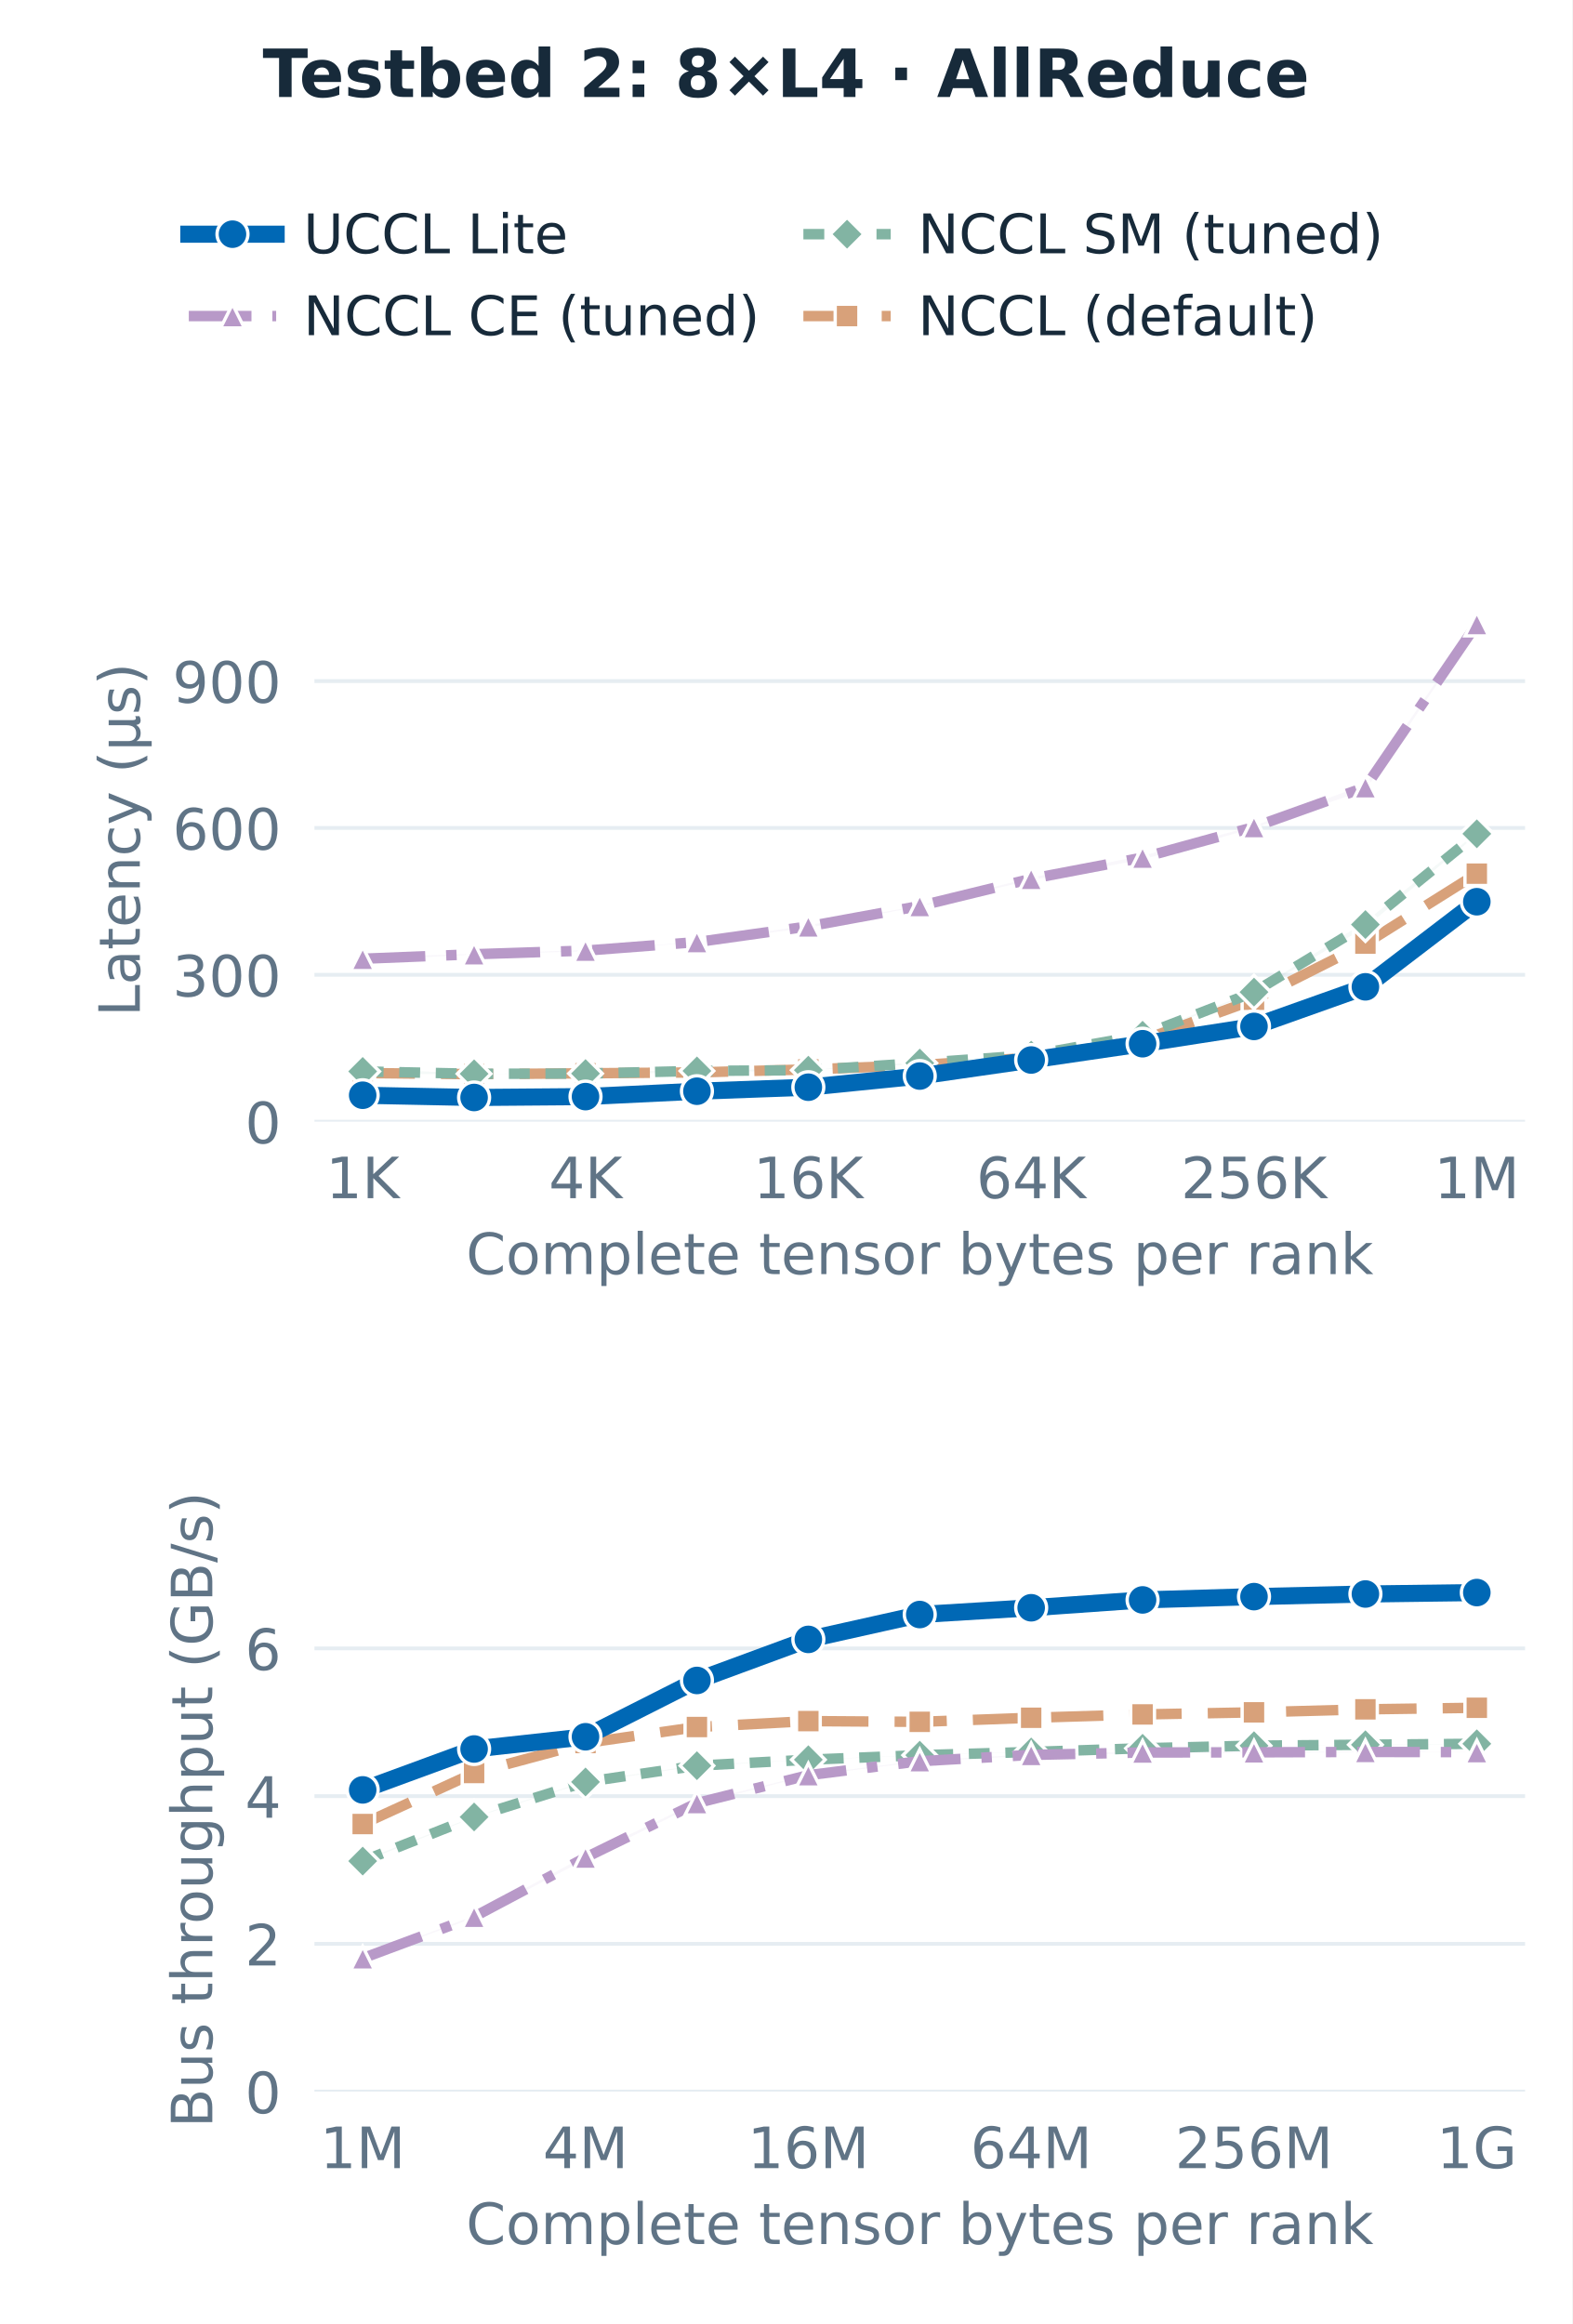
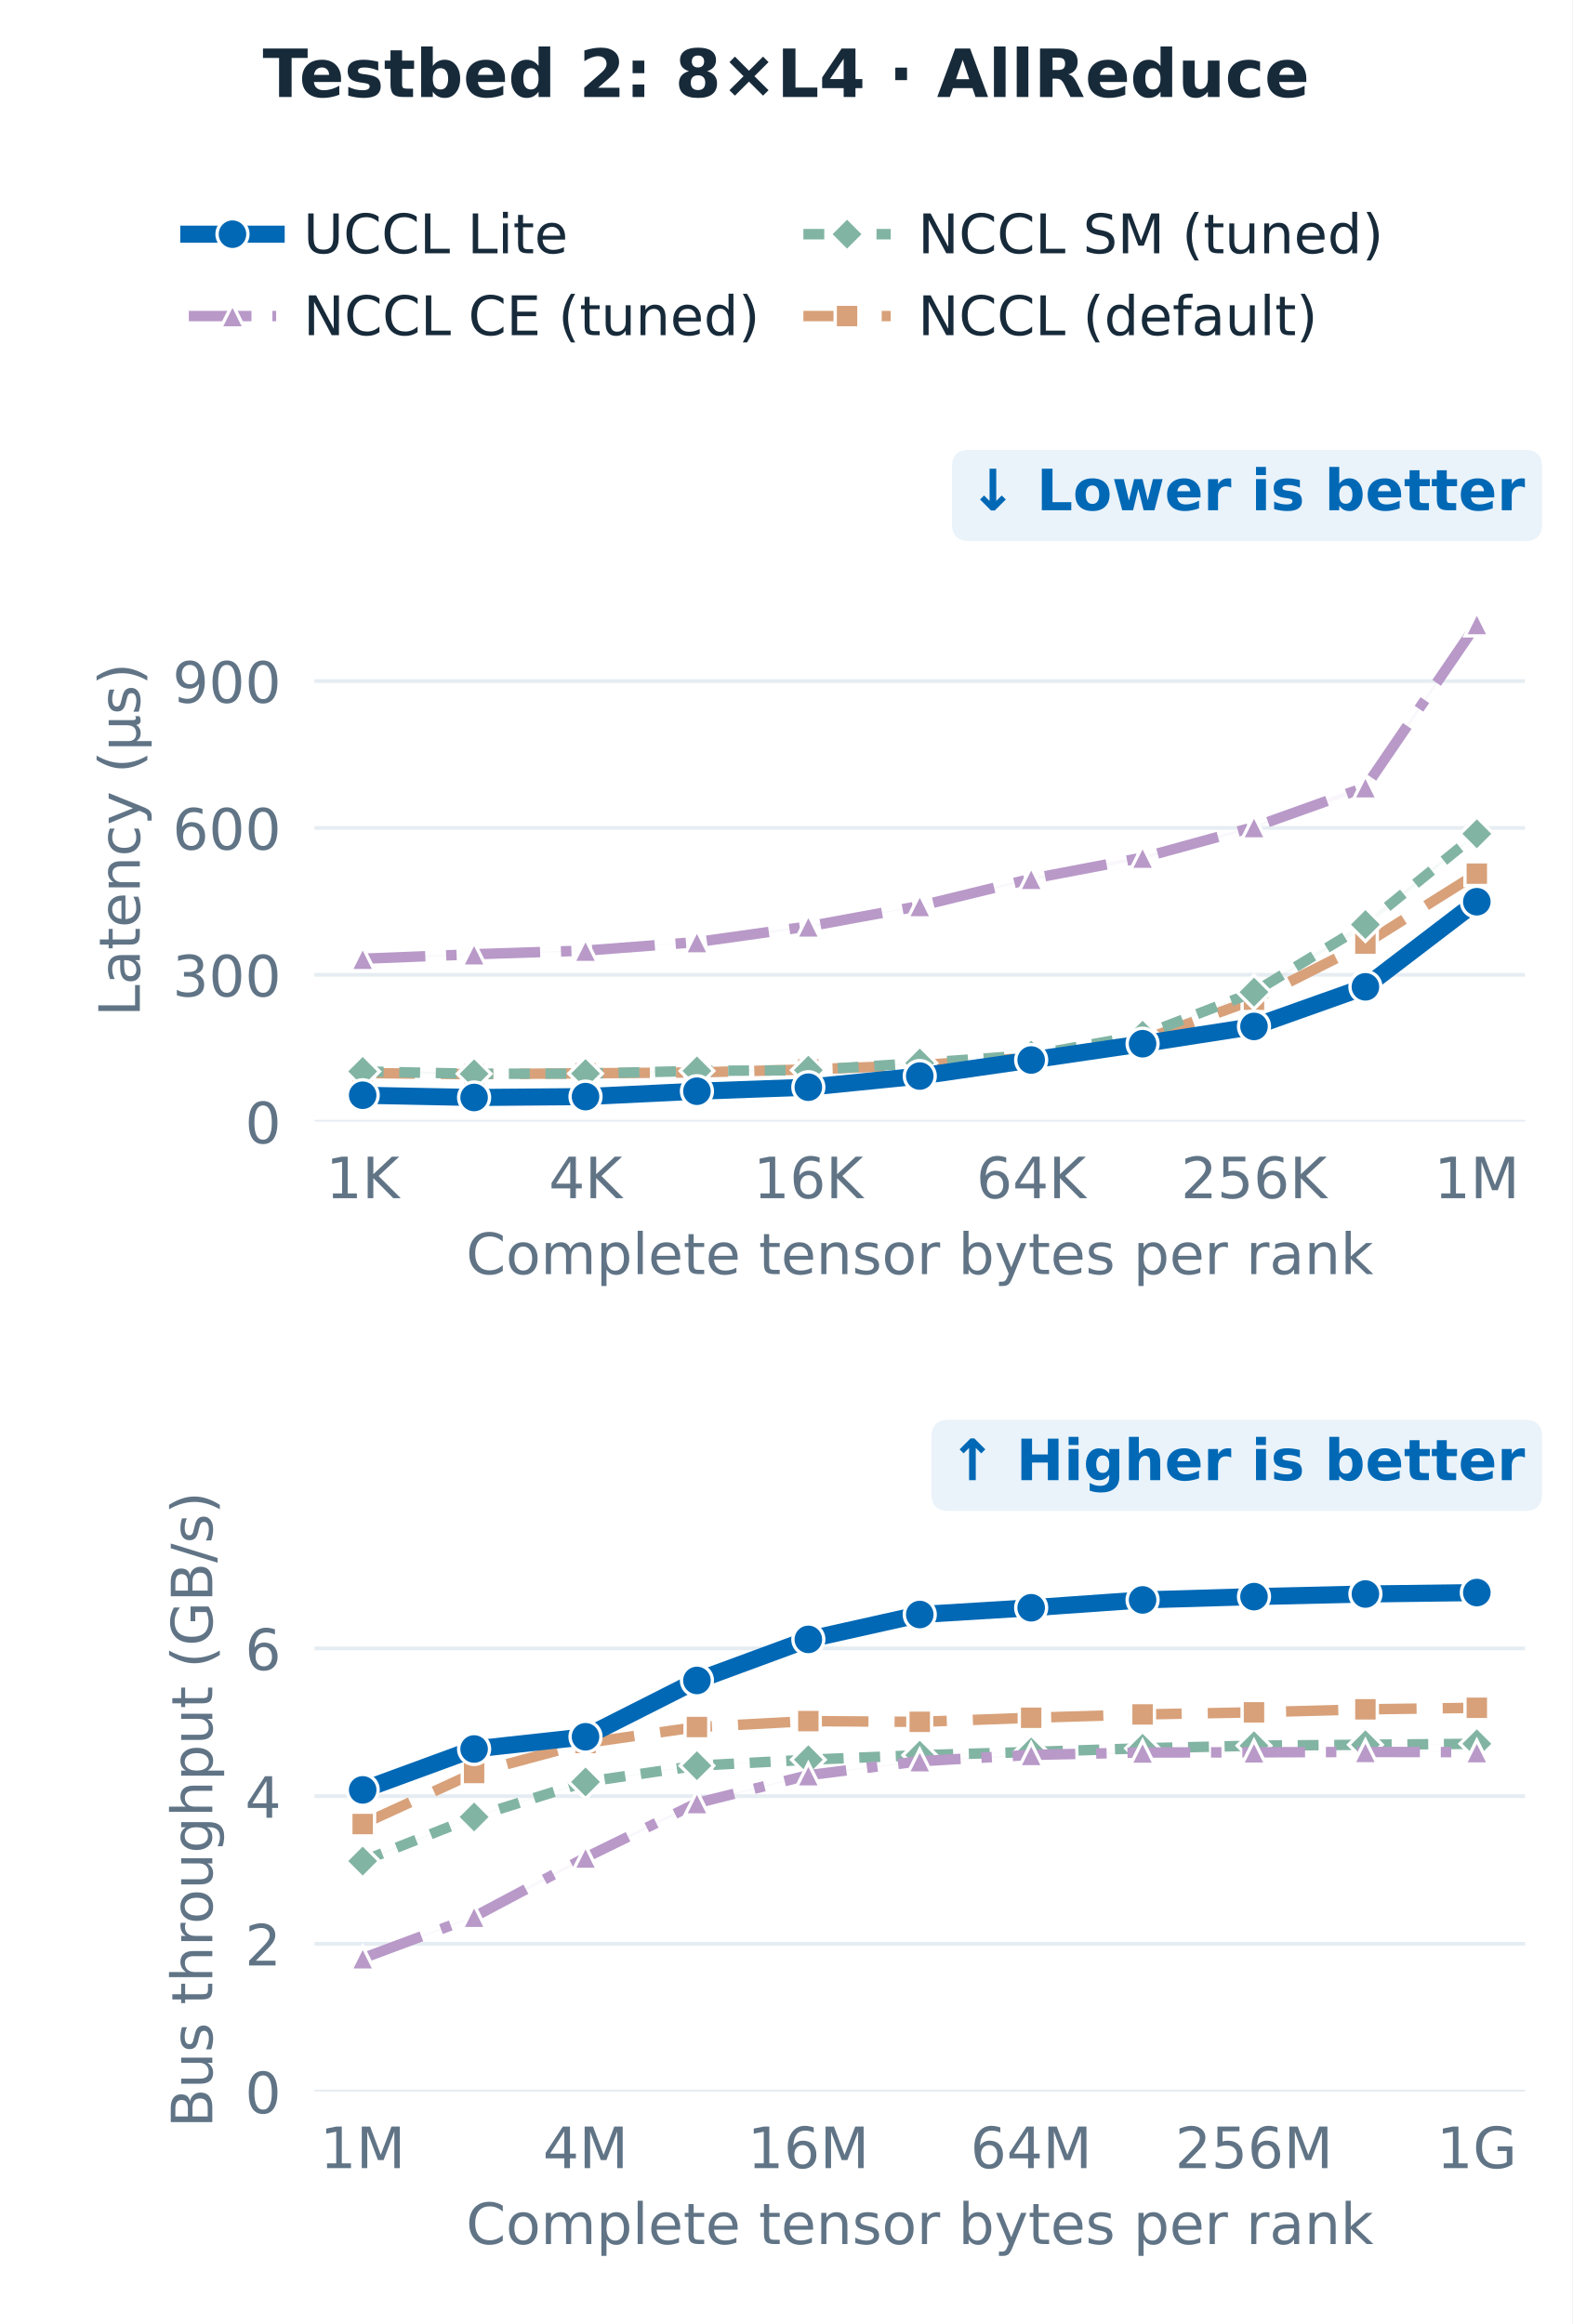
<svg xmlns="http://www.w3.org/2000/svg" xmlns:xlink="http://www.w3.org/1999/xlink" width="331.2pt" height="489.6pt" viewBox="0 0 331.2 489.6" version="1.1">
  <defs>
    <style type="text/css">*{stroke-linejoin: round; stroke-linecap: butt}</style>
  </defs>
  <g id="figure_1">
    <g id="patch_1">
      <path d="M 0 489.6 L 331.2 489.6 L 331.2 0 L 0 0 z " style="fill: #ffffff" />
    </g>
    <g id="axes_1">
      <g id="patch_2">
        <path d="M 66.24 236.304 L 321.264 236.304 L 321.264 117.504 L 66.24 117.504 z " style="fill: #ffffff" />
      </g>
      <g id="matplotlib.axis_1">
        <g id="xtick_1">
          <g id="line2d_1" />
          <g id="text_1">
            <text style="font-size: 12px; font-family: 'DejaVu Sans'; text-anchor: middle; fill: #607486" x="76.402" y="252.421" transform="rotate(-0 76.40159 252.4212)">1K</text>
          </g>
        </g>
        <g id="xtick_2">
          <g id="line2d_2" />
          <g id="text_2">
            <text style="font-size: 12px; font-family: 'DejaVu Sans'; text-anchor: middle; fill: #607486" x="123.342" y="252.421" transform="rotate(-0 123.3418 252.4212)">4K</text>
          </g>
        </g>
        <g id="xtick_3">
          <g id="line2d_3" />
          <g id="text_3">
            <text style="font-size: 12px; font-family: 'DejaVu Sans'; text-anchor: middle; fill: #607486" x="170.282" y="252.421" transform="rotate(-0 170.2819 252.4212)">16K</text>
          </g>
        </g>
        <g id="xtick_4">
          <g id="line2d_4" />
          <g id="text_4">
            <text style="font-size: 12px; font-family: 'DejaVu Sans'; text-anchor: middle; fill: #607486" x="217.222" y="252.421" transform="rotate(-0 217.2221 252.4212)">64K</text>
          </g>
        </g>
        <g id="xtick_5">
          <g id="line2d_5" />
          <g id="text_5">
            <text style="font-size: 12px; font-family: 'DejaVu Sans'; text-anchor: middle; fill: #607486" x="264.162" y="252.421" transform="rotate(-0 264.1622 252.4212)">256K</text>
          </g>
        </g>
        <g id="xtick_6">
          <g id="line2d_6" />
          <g id="text_6">
            <text style="font-size: 12px; font-family: 'DejaVu Sans'; text-anchor: middle; fill: #607486" x="311.102" y="252.421" transform="rotate(-0 311.1024 252.4212)">1M</text>
          </g>
        </g>
        <g id="text_7">
          <text style="font-size: 12px; font-family: 'DejaVu Sans'; text-anchor: middle; fill: #607486" x="193.752" y="268.422" transform="rotate(-0 193.752 268.4221)">Complete tensor bytes per rank</text>
        </g>
      </g>
      <g id="matplotlib.axis_2">
        <g id="ytick_1">
          <g id="line2d_7">
            <path d="M 66.24 236.304 L 321.264 236.304 " clip-path="url(#p69f9a40dbc)" style="fill: none; stroke: #e6edf2; stroke-width: 0.8; stroke-linecap: square" />
          </g>
          <g id="line2d_8" />
          <g id="text_8">
            <text style="font-size: 12px; font-family: 'DejaVu Sans'; text-anchor: end; fill: #607486" x="59.24" y="240.863" transform="rotate(-0 59.24 240.8626)">0</text>
          </g>
        </g>
        <g id="ytick_2">
          <g id="line2d_9">
            <path d="M 66.24 205.364 L 321.264 205.364 " clip-path="url(#p69f9a40dbc)" style="fill: none; stroke: #e6edf2; stroke-width: 0.8; stroke-linecap: square" />
          </g>
          <g id="line2d_10" />
          <g id="text_9">
            <text style="font-size: 12px; font-family: 'DejaVu Sans'; text-anchor: end; fill: #607486" x="59.24" y="209.923" transform="rotate(-0 59.24 209.9228)">300</text>
          </g>
        </g>
        <g id="ytick_3">
          <g id="line2d_11">
            <path d="M 66.24 174.424 L 321.264 174.424 " clip-path="url(#p69f9a40dbc)" style="fill: none; stroke: #e6edf2; stroke-width: 0.8; stroke-linecap: square" />
          </g>
          <g id="line2d_12" />
          <g id="text_10">
            <text style="font-size: 12px; font-family: 'DejaVu Sans'; text-anchor: end; fill: #607486" x="59.24" y="178.983" transform="rotate(-0 59.24 178.9829)">600</text>
          </g>
        </g>
        <g id="ytick_4">
          <g id="line2d_13">
            <path d="M 66.24 143.484 L 321.264 143.484 " clip-path="url(#p69f9a40dbc)" style="fill: none; stroke: #e6edf2; stroke-width: 0.8; stroke-linecap: square" />
          </g>
          <g id="line2d_14" />
          <g id="text_11">
            <text style="font-size: 12px; font-family: 'DejaVu Sans'; text-anchor: end; fill: #607486" x="59.24" y="148.043" transform="rotate(-0 59.24 148.0431)">900</text>
          </g>
        </g>
        <g id="text_12">
          <text style="font-size: 12px; font-family: 'DejaVu Sans'; text-anchor: middle; fill: #607486" x="29.452" y="176.904" transform="rotate(-90 29.45219 176.904)">Latency (µs)</text>
        </g>
      </g>
      <g id="FillBetweenPolyCollection_1">
        <defs>
          <path id="mda853a111b" d="M 76.402 -264.49 L 76.402 -263.276 L 99.872 -263.378 L 123.342 -263.329 L 146.812 -263.644 L 170.282 -264.121 L 193.752 -265.441 L 217.222 -267.131 L 240.692 -271.249 L 264.162 -280.485 L 287.632 -294.219 L 311.102 -313.702 L 311.102 -314.179 L 311.102 -314.179 L 287.632 -295.434 L 264.162 -280.701 L 240.692 -271.777 L 217.222 -267.5 L 193.752 -265.86 L 170.282 -264.174 L 146.812 -264.332 L 123.342 -263.54 L 99.872 -263.382 L 76.402 -264.49 z " />
        </defs>
        <g clip-path="url(#p69f9a40dbc)">
          <use xlink:href="#mda853a111b" x="0" y="489.6" style="fill: #82b4a3; fill-opacity: 0.08" />
        </g>
      </g>
      <g id="FillBetweenPolyCollection_2">
        <defs>
          <path id="m44341cc699" d="M 76.402 -287.988 L 76.402 -287.249 L 99.872 -288.516 L 123.342 -289.203 L 146.812 -291.104 L 170.282 -294.166 L 193.752 -298.655 L 217.222 -304.199 L 240.692 -308.529 L 264.162 -315.129 L 287.632 -323.156 L 311.102 -357.848 L 311.102 -358.429 L 311.102 -358.429 L 287.632 -324.37 L 264.162 -315.605 L 240.692 -309.321 L 217.222 -304.727 L 193.752 -298.813 L 170.282 -294.694 L 146.812 -291.156 L 123.342 -289.467 L 99.872 -288.622 L 76.402 -287.988 z " />
        </defs>
        <g clip-path="url(#p69f9a40dbc)">
          <use xlink:href="#m44341cc699" x="0" y="489.6" style="fill: #b899c8; fill-opacity: 0.08" />
        </g>
      </g>
      <g id="line2d_15">
        <path d="M 76.402 226.06 L 99.872 226.298 L 123.342 226.113 L 146.812 225.928 L 170.282 225.295 L 193.752 224.397 L 217.222 222.813 L 240.692 219.143 L 264.162 210.615 L 287.632 198.787 L 311.102 184.054 " clip-path="url(#p69f9a40dbc)" style="fill: none; stroke-dasharray: 11,5.5; stroke-dashoffset: 0; stroke: #d8a17a; stroke-width: 2.2" />
        <defs>
          <path id="m4c7a17d4e1" d="M -2.5 2.5 L 2.5 2.5 L 2.5 -2.5 L -2.5 -2.5 z " style="stroke: #ffffff; stroke-width: 0.7; stroke-linejoin: miter" />
        </defs>
        <g clip-path="url(#p69f9a40dbc)">
          <use xlink:href="#m4c7a17d4e1" x="76.402" y="226.06" style="fill: #d8a17a; stroke: #ffffff; stroke-width: 0.7; stroke-linejoin: miter" />
          <use xlink:href="#m4c7a17d4e1" x="99.872" y="226.298" style="fill: #d8a17a; stroke: #ffffff; stroke-width: 0.7; stroke-linejoin: miter" />
          <use xlink:href="#m4c7a17d4e1" x="123.342" y="226.113" style="fill: #d8a17a; stroke: #ffffff; stroke-width: 0.7; stroke-linejoin: miter" />
          <use xlink:href="#m4c7a17d4e1" x="146.812" y="225.928" style="fill: #d8a17a; stroke: #ffffff; stroke-width: 0.7; stroke-linejoin: miter" />
          <use xlink:href="#m4c7a17d4e1" x="170.282" y="225.295" style="fill: #d8a17a; stroke: #ffffff; stroke-width: 0.7; stroke-linejoin: miter" />
          <use xlink:href="#m4c7a17d4e1" x="193.752" y="224.397" style="fill: #d8a17a; stroke: #ffffff; stroke-width: 0.7; stroke-linejoin: miter" />
          <use xlink:href="#m4c7a17d4e1" x="217.222" y="222.813" style="fill: #d8a17a; stroke: #ffffff; stroke-width: 0.7; stroke-linejoin: miter" />
          <use xlink:href="#m4c7a17d4e1" x="240.692" y="219.143" style="fill: #d8a17a; stroke: #ffffff; stroke-width: 0.7; stroke-linejoin: miter" />
          <use xlink:href="#m4c7a17d4e1" x="264.162" y="210.615" style="fill: #d8a17a; stroke: #ffffff; stroke-width: 0.7; stroke-linejoin: miter" />
          <use xlink:href="#m4c7a17d4e1" x="287.632" y="198.787" style="fill: #d8a17a; stroke: #ffffff; stroke-width: 0.7; stroke-linejoin: miter" />
          <use xlink:href="#m4c7a17d4e1" x="311.102" y="184.054" style="fill: #d8a17a; stroke: #ffffff; stroke-width: 0.7; stroke-linejoin: miter" />
        </g>
      </g>
      <g id="line2d_16">
        <path d="M 76.402 225.717 L 99.872 226.22 L 123.342 226.166 L 146.812 225.612 L 170.282 225.453 L 193.752 223.95 L 217.222 222.285 L 240.692 218.087 L 264.162 209.007 L 287.632 194.774 L 311.102 175.659 " clip-path="url(#p69f9a40dbc)" style="fill: none; stroke-dasharray: 4.4,3.3; stroke-dashoffset: 0; stroke: #82b4a3; stroke-width: 2.2" />
        <defs>
          <path id="m127d683313" d="M -0 3.536 L 3.536 0 L 0 -3.536 L -3.536 -0 z " style="stroke: #ffffff; stroke-width: 0.7; stroke-linejoin: miter" />
        </defs>
        <g clip-path="url(#p69f9a40dbc)">
          <use xlink:href="#m127d683313" x="76.402" y="225.717" style="fill: #82b4a3; stroke: #ffffff; stroke-width: 0.7; stroke-linejoin: miter" />
          <use xlink:href="#m127d683313" x="99.872" y="226.22" style="fill: #82b4a3; stroke: #ffffff; stroke-width: 0.7; stroke-linejoin: miter" />
          <use xlink:href="#m127d683313" x="123.342" y="226.166" style="fill: #82b4a3; stroke: #ffffff; stroke-width: 0.7; stroke-linejoin: miter" />
          <use xlink:href="#m127d683313" x="146.812" y="225.612" style="fill: #82b4a3; stroke: #ffffff; stroke-width: 0.7; stroke-linejoin: miter" />
          <use xlink:href="#m127d683313" x="170.282" y="225.453" style="fill: #82b4a3; stroke: #ffffff; stroke-width: 0.7; stroke-linejoin: miter" />
          <use xlink:href="#m127d683313" x="193.752" y="223.95" style="fill: #82b4a3; stroke: #ffffff; stroke-width: 0.7; stroke-linejoin: miter" />
          <use xlink:href="#m127d683313" x="217.222" y="222.285" style="fill: #82b4a3; stroke: #ffffff; stroke-width: 0.7; stroke-linejoin: miter" />
          <use xlink:href="#m127d683313" x="240.692" y="218.087" style="fill: #82b4a3; stroke: #ffffff; stroke-width: 0.7; stroke-linejoin: miter" />
          <use xlink:href="#m127d683313" x="264.162" y="209.007" style="fill: #82b4a3; stroke: #ffffff; stroke-width: 0.7; stroke-linejoin: miter" />
          <use xlink:href="#m127d683313" x="287.632" y="194.774" style="fill: #82b4a3; stroke: #ffffff; stroke-width: 0.7; stroke-linejoin: miter" />
          <use xlink:href="#m127d683313" x="311.102" y="175.659" style="fill: #82b4a3; stroke: #ffffff; stroke-width: 0.7; stroke-linejoin: miter" />
        </g>
      </g>
      <g id="line2d_17">
        <path d="M 76.402 201.981 L 99.872 201.031 L 123.342 200.265 L 146.812 198.47 L 170.282 195.17 L 193.752 190.866 L 217.222 185.137 L 240.692 180.675 L 264.162 174.233 L 287.632 165.837 L 311.102 131.462 " clip-path="url(#p69f9a40dbc)" style="fill: none; stroke-dasharray: 13.2,4.4,2.2,4.4; stroke-dashoffset: 0; stroke: #b899c8; stroke-width: 2.2" />
        <defs>
          <path id="m6e725affe4" d="M 0 -2.5 L -2.5 2.5 L 2.5 2.5 z " style="stroke: #ffffff; stroke-width: 0.7; stroke-linejoin: miter" />
        </defs>
        <g clip-path="url(#p69f9a40dbc)">
          <use xlink:href="#m6e725affe4" x="76.402" y="201.981" style="fill: #b899c8; stroke: #ffffff; stroke-width: 0.7; stroke-linejoin: miter" />
          <use xlink:href="#m6e725affe4" x="99.872" y="201.031" style="fill: #b899c8; stroke: #ffffff; stroke-width: 0.7; stroke-linejoin: miter" />
          <use xlink:href="#m6e725affe4" x="123.342" y="200.265" style="fill: #b899c8; stroke: #ffffff; stroke-width: 0.7; stroke-linejoin: miter" />
          <use xlink:href="#m6e725affe4" x="146.812" y="198.47" style="fill: #b899c8; stroke: #ffffff; stroke-width: 0.7; stroke-linejoin: miter" />
          <use xlink:href="#m6e725affe4" x="170.282" y="195.17" style="fill: #b899c8; stroke: #ffffff; stroke-width: 0.7; stroke-linejoin: miter" />
          <use xlink:href="#m6e725affe4" x="193.752" y="190.866" style="fill: #b899c8; stroke: #ffffff; stroke-width: 0.7; stroke-linejoin: miter" />
          <use xlink:href="#m6e725affe4" x="217.222" y="185.137" style="fill: #b899c8; stroke: #ffffff; stroke-width: 0.7; stroke-linejoin: miter" />
          <use xlink:href="#m6e725affe4" x="240.692" y="180.675" style="fill: #b899c8; stroke: #ffffff; stroke-width: 0.7; stroke-linejoin: miter" />
          <use xlink:href="#m6e725affe4" x="264.162" y="174.233" style="fill: #b899c8; stroke: #ffffff; stroke-width: 0.7; stroke-linejoin: miter" />
          <use xlink:href="#m6e725affe4" x="287.632" y="165.837" style="fill: #b899c8; stroke: #ffffff; stroke-width: 0.7; stroke-linejoin: miter" />
          <use xlink:href="#m6e725affe4" x="311.102" y="131.462" style="fill: #b899c8; stroke: #ffffff; stroke-width: 0.7; stroke-linejoin: miter" />
        </g>
      </g>
+       <g id="text_13">
+         <g id="patch_3">
+           <path d="M 204.129 113.976 L 321.264 113.976 Q 324.864 113.976 324.864 110.376 L 324.864 98.375 Q 324.864 94.775 321.264 94.775 L 204.129 94.775 Q 200.529 94.775 200.529 98.375 L 200.529 110.376 Q 200.529 113.976 204.129 113.976 z " style="fill: #eaf3fa" />
+         </g>
+         <text style="font-weight: 700; font-size: 12px; font-family: 'DejaVu Sans'; text-anchor: end; fill: #0068b5" x="321.264" y="107.493" transform="rotate(-0 321.264 107.4932)">↓ Lower is better</text>
+       </g>
      <g id="line2d_18">
        <path d="M 76.402 230.736 L 99.872 231.209 L 123.342 231.024 L 146.812 229.888 L 170.282 229.043 L 193.752 226.694 L 217.222 223.314 L 240.692 219.882 L 264.162 216.239 L 287.632 207.895 L 311.102 189.968 " clip-path="url(#p69f9a40dbc)" style="fill: none; stroke: #0068b5; stroke-width: 3.6; stroke-linecap: square" />
        <defs>
          <path id="me5beb2e30b" d="M 0 3.25 C 0.862 3.25 1.689 2.908 2.298 2.298 C 2.908 1.689 3.25 0.862 3.25 0 C 3.25 -0.862 2.908 -1.689 2.298 -2.298 C 1.689 -2.908 0.862 -3.25 0 -3.25 C -0.862 -3.25 -1.689 -2.908 -2.298 -2.298 C -2.908 -1.689 -3.25 -0.862 -3.25 0 C -3.25 0.862 -2.908 1.689 -2.298 2.298 C -1.689 2.908 -0.862 3.25 0 3.25 z " style="stroke: #ffffff; stroke-width: 0.7" />
        </defs>
        <g clip-path="url(#p69f9a40dbc)">
          <use xlink:href="#me5beb2e30b" x="76.402" y="230.736" style="fill: #0068b5; stroke: #ffffff; stroke-width: 0.7" />
          <use xlink:href="#me5beb2e30b" x="99.872" y="231.209" style="fill: #0068b5; stroke: #ffffff; stroke-width: 0.7" />
          <use xlink:href="#me5beb2e30b" x="123.342" y="231.024" style="fill: #0068b5; stroke: #ffffff; stroke-width: 0.7" />
          <use xlink:href="#me5beb2e30b" x="146.812" y="229.888" style="fill: #0068b5; stroke: #ffffff; stroke-width: 0.7" />
          <use xlink:href="#me5beb2e30b" x="170.282" y="229.043" style="fill: #0068b5; stroke: #ffffff; stroke-width: 0.7" />
          <use xlink:href="#me5beb2e30b" x="193.752" y="226.694" style="fill: #0068b5; stroke: #ffffff; stroke-width: 0.7" />
          <use xlink:href="#me5beb2e30b" x="217.222" y="223.314" style="fill: #0068b5; stroke: #ffffff; stroke-width: 0.7" />
          <use xlink:href="#me5beb2e30b" x="240.692" y="219.882" style="fill: #0068b5; stroke: #ffffff; stroke-width: 0.7" />
          <use xlink:href="#me5beb2e30b" x="264.162" y="216.239" style="fill: #0068b5; stroke: #ffffff; stroke-width: 0.7" />
          <use xlink:href="#me5beb2e30b" x="287.632" y="207.895" style="fill: #0068b5; stroke: #ffffff; stroke-width: 0.7" />
          <use xlink:href="#me5beb2e30b" x="311.102" y="189.968" style="fill: #0068b5; stroke: #ffffff; stroke-width: 0.7" />
        </g>
      </g>
    </g>
    <g id="axes_2">
-       <g id="patch_3">
+       <g id="patch_4">
        <path d="M 66.24 440.64 L 321.264 440.64 L 321.264 321.84 L 66.24 321.84 z " style="fill: #ffffff" />
      </g>
      <g id="matplotlib.axis_3">
        <g id="xtick_7">
          <g id="line2d_19" />
-           <g id="text_13">
+           <g id="text_14">
            <text style="font-size: 12px; font-family: 'DejaVu Sans'; text-anchor: middle; fill: #607486" x="76.402" y="456.757" transform="rotate(-0 76.40159 456.7572)">1M</text>
          </g>
        </g>
        <g id="xtick_8">
          <g id="line2d_20" />
-           <g id="text_14">
+           <g id="text_15">
            <text style="font-size: 12px; font-family: 'DejaVu Sans'; text-anchor: middle; fill: #607486" x="123.342" y="456.757" transform="rotate(-0 123.3418 456.7572)">4M</text>
          </g>
        </g>
        <g id="xtick_9">
          <g id="line2d_21" />
-           <g id="text_15">
+           <g id="text_16">
            <text style="font-size: 12px; font-family: 'DejaVu Sans'; text-anchor: middle; fill: #607486" x="170.282" y="456.757" transform="rotate(-0 170.2819 456.7572)">16M</text>
          </g>
        </g>
        <g id="xtick_10">
          <g id="line2d_22" />
-           <g id="text_16">
+           <g id="text_17">
            <text style="font-size: 12px; font-family: 'DejaVu Sans'; text-anchor: middle; fill: #607486" x="217.222" y="456.757" transform="rotate(-0 217.2221 456.7572)">64M</text>
          </g>
        </g>
        <g id="xtick_11">
          <g id="line2d_23" />
-           <g id="text_17">
+           <g id="text_18">
            <text style="font-size: 12px; font-family: 'DejaVu Sans'; text-anchor: middle; fill: #607486" x="264.162" y="456.757" transform="rotate(-0 264.1622 456.7572)">256M</text>
          </g>
        </g>
        <g id="xtick_12">
          <g id="line2d_24" />
-           <g id="text_18">
+           <g id="text_19">
            <text style="font-size: 12px; font-family: 'DejaVu Sans'; text-anchor: middle; fill: #607486" x="311.102" y="456.757" transform="rotate(-0 311.1024 456.7572)">1G</text>
          </g>
        </g>
-         <g id="text_19">
+         <g id="text_20">
          <text style="font-size: 12px; font-family: 'DejaVu Sans'; text-anchor: middle; fill: #607486" x="193.752" y="472.758" transform="rotate(-0 193.752 472.7581)">Complete tensor bytes per rank</text>
        </g>
      </g>
      <g id="matplotlib.axis_4">
        <g id="ytick_5">
          <g id="line2d_25">
            <path d="M 66.24 440.64 L 321.264 440.64 " clip-path="url(#p44dcc93f7a)" style="fill: none; stroke: #e6edf2; stroke-width: 0.8; stroke-linecap: square" />
          </g>
          <g id="line2d_26" />
-           <g id="text_20">
+           <g id="text_21">
            <text style="font-size: 12px; font-family: 'DejaVu Sans'; text-anchor: end; fill: #607486" x="59.24" y="445.199" transform="rotate(-0 59.24 445.1986)">0</text>
          </g>
        </g>
        <g id="ytick_6">
          <g id="line2d_27">
            <path d="M 66.24 409.515 L 321.264 409.515 " clip-path="url(#p44dcc93f7a)" style="fill: none; stroke: #e6edf2; stroke-width: 0.8; stroke-linecap: square" />
          </g>
          <g id="line2d_28" />
-           <g id="text_21">
+           <g id="text_22">
            <text style="font-size: 12px; font-family: 'DejaVu Sans'; text-anchor: end; fill: #607486" x="59.24" y="414.074" transform="rotate(-0 59.24 414.0739)">2</text>
          </g>
        </g>
        <g id="ytick_7">
          <g id="line2d_29">
            <path d="M 66.24 378.391 L 321.264 378.391 " clip-path="url(#p44dcc93f7a)" style="fill: none; stroke: #e6edf2; stroke-width: 0.8; stroke-linecap: square" />
          </g>
          <g id="line2d_30" />
-           <g id="text_22">
+           <g id="text_23">
            <text style="font-size: 12px; font-family: 'DejaVu Sans'; text-anchor: end; fill: #607486" x="59.24" y="382.949" transform="rotate(-0 59.24 382.9491)">4</text>
          </g>
        </g>
        <g id="ytick_8">
          <g id="line2d_31">
            <path d="M 66.24 347.266 L 321.264 347.266 " clip-path="url(#p44dcc93f7a)" style="fill: none; stroke: #e6edf2; stroke-width: 0.8; stroke-linecap: square" />
          </g>
          <g id="line2d_32" />
-           <g id="text_23">
+           <g id="text_24">
            <text style="font-size: 12px; font-family: 'DejaVu Sans'; text-anchor: end; fill: #607486" x="59.24" y="351.824" transform="rotate(-0 59.24 351.8244)">6</text>
          </g>
        </g>
-         <g id="text_24">
+         <g id="text_25">
          <text style="font-size: 12px; font-family: 'DejaVu Sans'; text-anchor: middle; fill: #607486" x="44.722" y="381.24" transform="rotate(-90 44.72219 381.24)">Bus throughput (GB/s)</text>
        </g>
      </g>
      <g id="FillBetweenPolyCollection_3">
        <defs>
          <path id="m9c0e146a7a" d="M 76.402 -97.716 L 76.402 -97.334 L 99.872 -106.729 L 123.342 -114.08 L 146.812 -117.522 L 170.282 -118.865 L 193.752 -119.8 L 217.222 -120.47 L 240.692 -121.275 L 264.162 -121.803 L 287.632 -122.012 L 311.102 -122.174 L 311.102 -122.3 L 311.102 -122.3 L 287.632 -122.055 L 264.162 -121.869 L 240.692 -121.313 L 217.222 -120.552 L 193.752 -119.868 L 170.282 -118.898 L 146.812 -117.723 L 123.342 -114.309 L 99.872 -106.909 L 76.402 -97.716 z " />
        </defs>
        <g clip-path="url(#p44dcc93f7a)">
          <use xlink:href="#m9c0e146a7a" x="0" y="489.6" style="fill: #82b4a3; fill-opacity: 0.08" />
        </g>
      </g>
      <g id="FillBetweenPolyCollection_4">
        <defs>
          <path id="md09a34ef87" d="M 76.402 -77.129 L 76.402 -76.974 L 99.872 -85.582 L 123.342 -97.886 L 146.812 -109.528 L 170.282 -115.513 L 193.752 -118.441 L 217.222 -119.752 L 240.692 -120.243 L 264.162 -120.324 L 287.632 -120.439 L 311.102 -120.445 L 311.102 -120.496 L 311.102 -120.496 L 287.632 -120.591 L 264.162 -120.551 L 240.692 -120.555 L 217.222 -120.027 L 193.752 -118.69 L 170.282 -115.727 L 146.812 -109.967 L 123.342 -98.649 L 99.872 -86.008 L 76.402 -77.129 z " />
        </defs>
        <g clip-path="url(#p44dcc93f7a)">
          <use xlink:href="#md09a34ef87" x="0" y="489.6" style="fill: #b899c8; fill-opacity: 0.08" />
        </g>
      </g>
      <g id="line2d_33">
        <path d="M 76.402 384.273 L 99.872 373.521 L 123.342 367.202 L 146.812 363.834 L 170.282 362.588 L 193.752 362.743 L 217.222 361.884 L 240.692 361.18 L 264.162 360.74 L 287.632 360.106 L 311.102 359.78 " clip-path="url(#p44dcc93f7a)" style="fill: none; stroke-dasharray: 11,5.5; stroke-dashoffset: 0; stroke: #d8a17a; stroke-width: 2.2" />
        <g clip-path="url(#p44dcc93f7a)">
          <use xlink:href="#m4c7a17d4e1" x="76.402" y="384.273" style="fill: #d8a17a; stroke: #ffffff; stroke-width: 0.7; stroke-linejoin: miter" />
          <use xlink:href="#m4c7a17d4e1" x="99.872" y="373.521" style="fill: #d8a17a; stroke: #ffffff; stroke-width: 0.7; stroke-linejoin: miter" />
          <use xlink:href="#m4c7a17d4e1" x="123.342" y="367.202" style="fill: #d8a17a; stroke: #ffffff; stroke-width: 0.7; stroke-linejoin: miter" />
          <use xlink:href="#m4c7a17d4e1" x="146.812" y="363.834" style="fill: #d8a17a; stroke: #ffffff; stroke-width: 0.7; stroke-linejoin: miter" />
          <use xlink:href="#m4c7a17d4e1" x="170.282" y="362.588" style="fill: #d8a17a; stroke: #ffffff; stroke-width: 0.7; stroke-linejoin: miter" />
          <use xlink:href="#m4c7a17d4e1" x="193.752" y="362.743" style="fill: #d8a17a; stroke: #ffffff; stroke-width: 0.7; stroke-linejoin: miter" />
          <use xlink:href="#m4c7a17d4e1" x="217.222" y="361.884" style="fill: #d8a17a; stroke: #ffffff; stroke-width: 0.7; stroke-linejoin: miter" />
          <use xlink:href="#m4c7a17d4e1" x="240.692" y="361.18" style="fill: #d8a17a; stroke: #ffffff; stroke-width: 0.7; stroke-linejoin: miter" />
          <use xlink:href="#m4c7a17d4e1" x="264.162" y="360.74" style="fill: #d8a17a; stroke: #ffffff; stroke-width: 0.7; stroke-linejoin: miter" />
          <use xlink:href="#m4c7a17d4e1" x="287.632" y="360.106" style="fill: #d8a17a; stroke: #ffffff; stroke-width: 0.7; stroke-linejoin: miter" />
          <use xlink:href="#m4c7a17d4e1" x="311.102" y="359.78" style="fill: #d8a17a; stroke: #ffffff; stroke-width: 0.7; stroke-linejoin: miter" />
        </g>
      </g>
      <g id="line2d_34">
        <path d="M 76.402 392.076 L 99.872 382.782 L 123.342 375.405 L 146.812 371.977 L 170.282 370.718 L 193.752 369.766 L 217.222 369.089 L 240.692 368.306 L 264.162 367.764 L 287.632 367.567 L 311.102 367.363 " clip-path="url(#p44dcc93f7a)" style="fill: none; stroke-dasharray: 4.4,3.3; stroke-dashoffset: 0; stroke: #82b4a3; stroke-width: 2.2" />
        <g clip-path="url(#p44dcc93f7a)">
          <use xlink:href="#m127d683313" x="76.402" y="392.076" style="fill: #82b4a3; stroke: #ffffff; stroke-width: 0.7; stroke-linejoin: miter" />
          <use xlink:href="#m127d683313" x="99.872" y="382.782" style="fill: #82b4a3; stroke: #ffffff; stroke-width: 0.7; stroke-linejoin: miter" />
          <use xlink:href="#m127d683313" x="123.342" y="375.405" style="fill: #82b4a3; stroke: #ffffff; stroke-width: 0.7; stroke-linejoin: miter" />
          <use xlink:href="#m127d683313" x="146.812" y="371.977" style="fill: #82b4a3; stroke: #ffffff; stroke-width: 0.7; stroke-linejoin: miter" />
          <use xlink:href="#m127d683313" x="170.282" y="370.718" style="fill: #82b4a3; stroke: #ffffff; stroke-width: 0.7; stroke-linejoin: miter" />
          <use xlink:href="#m127d683313" x="193.752" y="369.766" style="fill: #82b4a3; stroke: #ffffff; stroke-width: 0.7; stroke-linejoin: miter" />
          <use xlink:href="#m127d683313" x="217.222" y="369.089" style="fill: #82b4a3; stroke: #ffffff; stroke-width: 0.7; stroke-linejoin: miter" />
          <use xlink:href="#m127d683313" x="240.692" y="368.306" style="fill: #82b4a3; stroke: #ffffff; stroke-width: 0.7; stroke-linejoin: miter" />
          <use xlink:href="#m127d683313" x="264.162" y="367.764" style="fill: #82b4a3; stroke: #ffffff; stroke-width: 0.7; stroke-linejoin: miter" />
          <use xlink:href="#m127d683313" x="287.632" y="367.567" style="fill: #82b4a3; stroke: #ffffff; stroke-width: 0.7; stroke-linejoin: miter" />
          <use xlink:href="#m127d683313" x="311.102" y="367.363" style="fill: #82b4a3; stroke: #ffffff; stroke-width: 0.7; stroke-linejoin: miter" />
        </g>
      </g>
      <g id="line2d_35">
        <path d="M 76.402 412.549 L 99.872 403.806 L 123.342 391.336 L 146.812 379.853 L 170.282 373.98 L 193.752 371.035 L 217.222 369.71 L 240.692 369.201 L 264.162 369.163 L 287.632 369.085 L 311.102 369.129 " clip-path="url(#p44dcc93f7a)" style="fill: none; stroke-dasharray: 13.2,4.4,2.2,4.4; stroke-dashoffset: 0; stroke: #b899c8; stroke-width: 2.2" />
        <g clip-path="url(#p44dcc93f7a)">
          <use xlink:href="#m6e725affe4" x="76.402" y="412.549" style="fill: #b899c8; stroke: #ffffff; stroke-width: 0.7; stroke-linejoin: miter" />
          <use xlink:href="#m6e725affe4" x="99.872" y="403.806" style="fill: #b899c8; stroke: #ffffff; stroke-width: 0.7; stroke-linejoin: miter" />
          <use xlink:href="#m6e725affe4" x="123.342" y="391.336" style="fill: #b899c8; stroke: #ffffff; stroke-width: 0.7; stroke-linejoin: miter" />
          <use xlink:href="#m6e725affe4" x="146.812" y="379.853" style="fill: #b899c8; stroke: #ffffff; stroke-width: 0.7; stroke-linejoin: miter" />
          <use xlink:href="#m6e725affe4" x="170.282" y="373.98" style="fill: #b899c8; stroke: #ffffff; stroke-width: 0.7; stroke-linejoin: miter" />
          <use xlink:href="#m6e725affe4" x="193.752" y="371.035" style="fill: #b899c8; stroke: #ffffff; stroke-width: 0.7; stroke-linejoin: miter" />
          <use xlink:href="#m6e725affe4" x="217.222" y="369.71" style="fill: #b899c8; stroke: #ffffff; stroke-width: 0.7; stroke-linejoin: miter" />
          <use xlink:href="#m6e725affe4" x="240.692" y="369.201" style="fill: #b899c8; stroke: #ffffff; stroke-width: 0.7; stroke-linejoin: miter" />
          <use xlink:href="#m6e725affe4" x="264.162" y="369.163" style="fill: #b899c8; stroke: #ffffff; stroke-width: 0.7; stroke-linejoin: miter" />
          <use xlink:href="#m6e725affe4" x="287.632" y="369.085" style="fill: #b899c8; stroke: #ffffff; stroke-width: 0.7; stroke-linejoin: miter" />
          <use xlink:href="#m6e725affe4" x="311.102" y="369.129" style="fill: #b899c8; stroke: #ffffff; stroke-width: 0.7; stroke-linejoin: miter" />
        </g>
      </g>
+       <g id="text_26">
+         <g id="patch_5">
+           <path d="M 199.818 318.312 L 321.264 318.312 Q 324.864 318.312 324.864 314.712 L 324.864 302.711 Q 324.864 299.111 321.264 299.111 L 199.818 299.111 Q 196.218 299.111 196.218 302.711 L 196.218 314.712 Q 196.218 318.312 199.818 318.312 z " style="fill: #eaf3fa" />
+         </g>
+         <text style="font-weight: 700; font-size: 12px; font-family: 'DejaVu Sans'; text-anchor: end; fill: #0068b5" x="321.264" y="311.829" transform="rotate(-0 321.264 311.8292)">↑ Higher is better</text>
+       </g>
      <g id="line2d_36">
        <path d="M 76.402 377.078 L 99.872 368.462 L 123.342 365.886 L 146.812 354.024 L 170.282 345.374 L 193.752 340.135 L 217.222 338.709 L 240.692 337.056 L 264.162 336.362 L 287.632 335.809 L 311.102 335.507 " clip-path="url(#p44dcc93f7a)" style="fill: none; stroke: #0068b5; stroke-width: 3.6; stroke-linecap: square" />
        <g clip-path="url(#p44dcc93f7a)">
          <use xlink:href="#me5beb2e30b" x="76.402" y="377.078" style="fill: #0068b5; stroke: #ffffff; stroke-width: 0.7" />
          <use xlink:href="#me5beb2e30b" x="99.872" y="368.462" style="fill: #0068b5; stroke: #ffffff; stroke-width: 0.7" />
          <use xlink:href="#me5beb2e30b" x="123.342" y="365.886" style="fill: #0068b5; stroke: #ffffff; stroke-width: 0.7" />
          <use xlink:href="#me5beb2e30b" x="146.812" y="354.024" style="fill: #0068b5; stroke: #ffffff; stroke-width: 0.7" />
          <use xlink:href="#me5beb2e30b" x="170.282" y="345.374" style="fill: #0068b5; stroke: #ffffff; stroke-width: 0.7" />
          <use xlink:href="#me5beb2e30b" x="193.752" y="340.135" style="fill: #0068b5; stroke: #ffffff; stroke-width: 0.7" />
          <use xlink:href="#me5beb2e30b" x="217.222" y="338.709" style="fill: #0068b5; stroke: #ffffff; stroke-width: 0.7" />
          <use xlink:href="#me5beb2e30b" x="240.692" y="337.056" style="fill: #0068b5; stroke: #ffffff; stroke-width: 0.7" />
          <use xlink:href="#me5beb2e30b" x="264.162" y="336.362" style="fill: #0068b5; stroke: #ffffff; stroke-width: 0.7" />
          <use xlink:href="#me5beb2e30b" x="287.632" y="335.809" style="fill: #0068b5; stroke: #ffffff; stroke-width: 0.7" />
          <use xlink:href="#me5beb2e30b" x="311.102" y="335.507" style="fill: #0068b5; stroke: #ffffff; stroke-width: 0.7" />
        </g>
      </g>
    </g>
-     <g id="text_25">
+     <g id="text_27">
      <text style="font-weight: 700; font-size: 14px; font-family: 'DejaVu Sans'; text-anchor: middle; fill: #172a3a" x="165.6" y="20.43" transform="rotate(-0 165.6 20.42981)">Testbed 2: 8×L4 · AllReduce</text>
    </g>
    <g id="legend_1">
      <g id="line2d_37">
        <path d="M 39.774 49.335 L 48.974 49.335 L 58.174 49.335 " style="fill: none; stroke: #0068b5; stroke-width: 3.6; stroke-linecap: square" />
        <g>
          <use xlink:href="#me5beb2e30b" x="48.974" y="49.335" style="fill: #0068b5; stroke: #ffffff; stroke-width: 0.7" />
        </g>
      </g>
-       <g id="text_26">
+       <g id="text_28">
        <text style="font-size: 11.5px; font-family: 'DejaVu Sans'; text-anchor: start; fill: #172a3a" x="63.924" y="53.36" transform="rotate(-0 63.92383 53.3602)">UCCL Lite</text>
      </g>
      <g id="line2d_38">
        <path d="M 39.774 66.586 L 48.974 66.586 L 58.174 66.586 " style="fill: none; stroke-dasharray: 13.2,4.4,2.2,4.4; stroke-dashoffset: 0; stroke: #b899c8; stroke-width: 2.2" />
        <g>
          <use xlink:href="#m6e725affe4" x="48.974" y="66.586" style="fill: #b899c8; stroke: #ffffff; stroke-width: 0.7; stroke-linejoin: miter" />
        </g>
      </g>
-       <g id="text_27">
+       <g id="text_29">
        <text style="font-size: 11.5px; font-family: 'DejaVu Sans'; text-anchor: start; fill: #172a3a" x="63.924" y="70.611" transform="rotate(-0 63.92383 70.6111)">NCCL CE (tuned)</text>
      </g>
      <g id="line2d_39">
        <path d="M 169.237 49.335 L 178.437 49.335 L 187.637 49.335 " style="fill: none; stroke-dasharray: 4.4,3.3; stroke-dashoffset: 0; stroke: #82b4a3; stroke-width: 2.2" />
        <g>
          <use xlink:href="#m127d683313" x="178.437" y="49.335" style="fill: #82b4a3; stroke: #ffffff; stroke-width: 0.7; stroke-linejoin: miter" />
        </g>
      </g>
-       <g id="text_28">
+       <g id="text_30">
        <text style="font-size: 11.5px; font-family: 'DejaVu Sans'; text-anchor: start; fill: #172a3a" x="193.387" y="53.36" transform="rotate(-0 193.3869 53.3602)">NCCL SM (tuned)</text>
      </g>
      <g id="line2d_40">
        <path d="M 169.237 66.586 L 178.437 66.586 L 187.637 66.586 " style="fill: none; stroke-dasharray: 11,5.5; stroke-dashoffset: 0; stroke: #d8a17a; stroke-width: 2.2" />
        <g>
          <use xlink:href="#m4c7a17d4e1" x="178.437" y="66.586" style="fill: #d8a17a; stroke: #ffffff; stroke-width: 0.7; stroke-linejoin: miter" />
        </g>
      </g>
-       <g id="text_29">
+       <g id="text_31">
        <text style="font-size: 11.5px; font-family: 'DejaVu Sans'; text-anchor: start; fill: #172a3a" x="193.387" y="70.611" transform="rotate(-0 193.3869 70.6111)">NCCL (default)</text>
      </g>
    </g>
  </g>
  <defs>
    <clipPath id="p69f9a40dbc">
      <rect x="66.24" y="117.504" width="255.024" height="118.8" />
    </clipPath>
    <clipPath id="p44dcc93f7a">
      <rect x="66.24" y="321.84" width="255.024" height="118.8" />
    </clipPath>
  </defs>
</svg>
